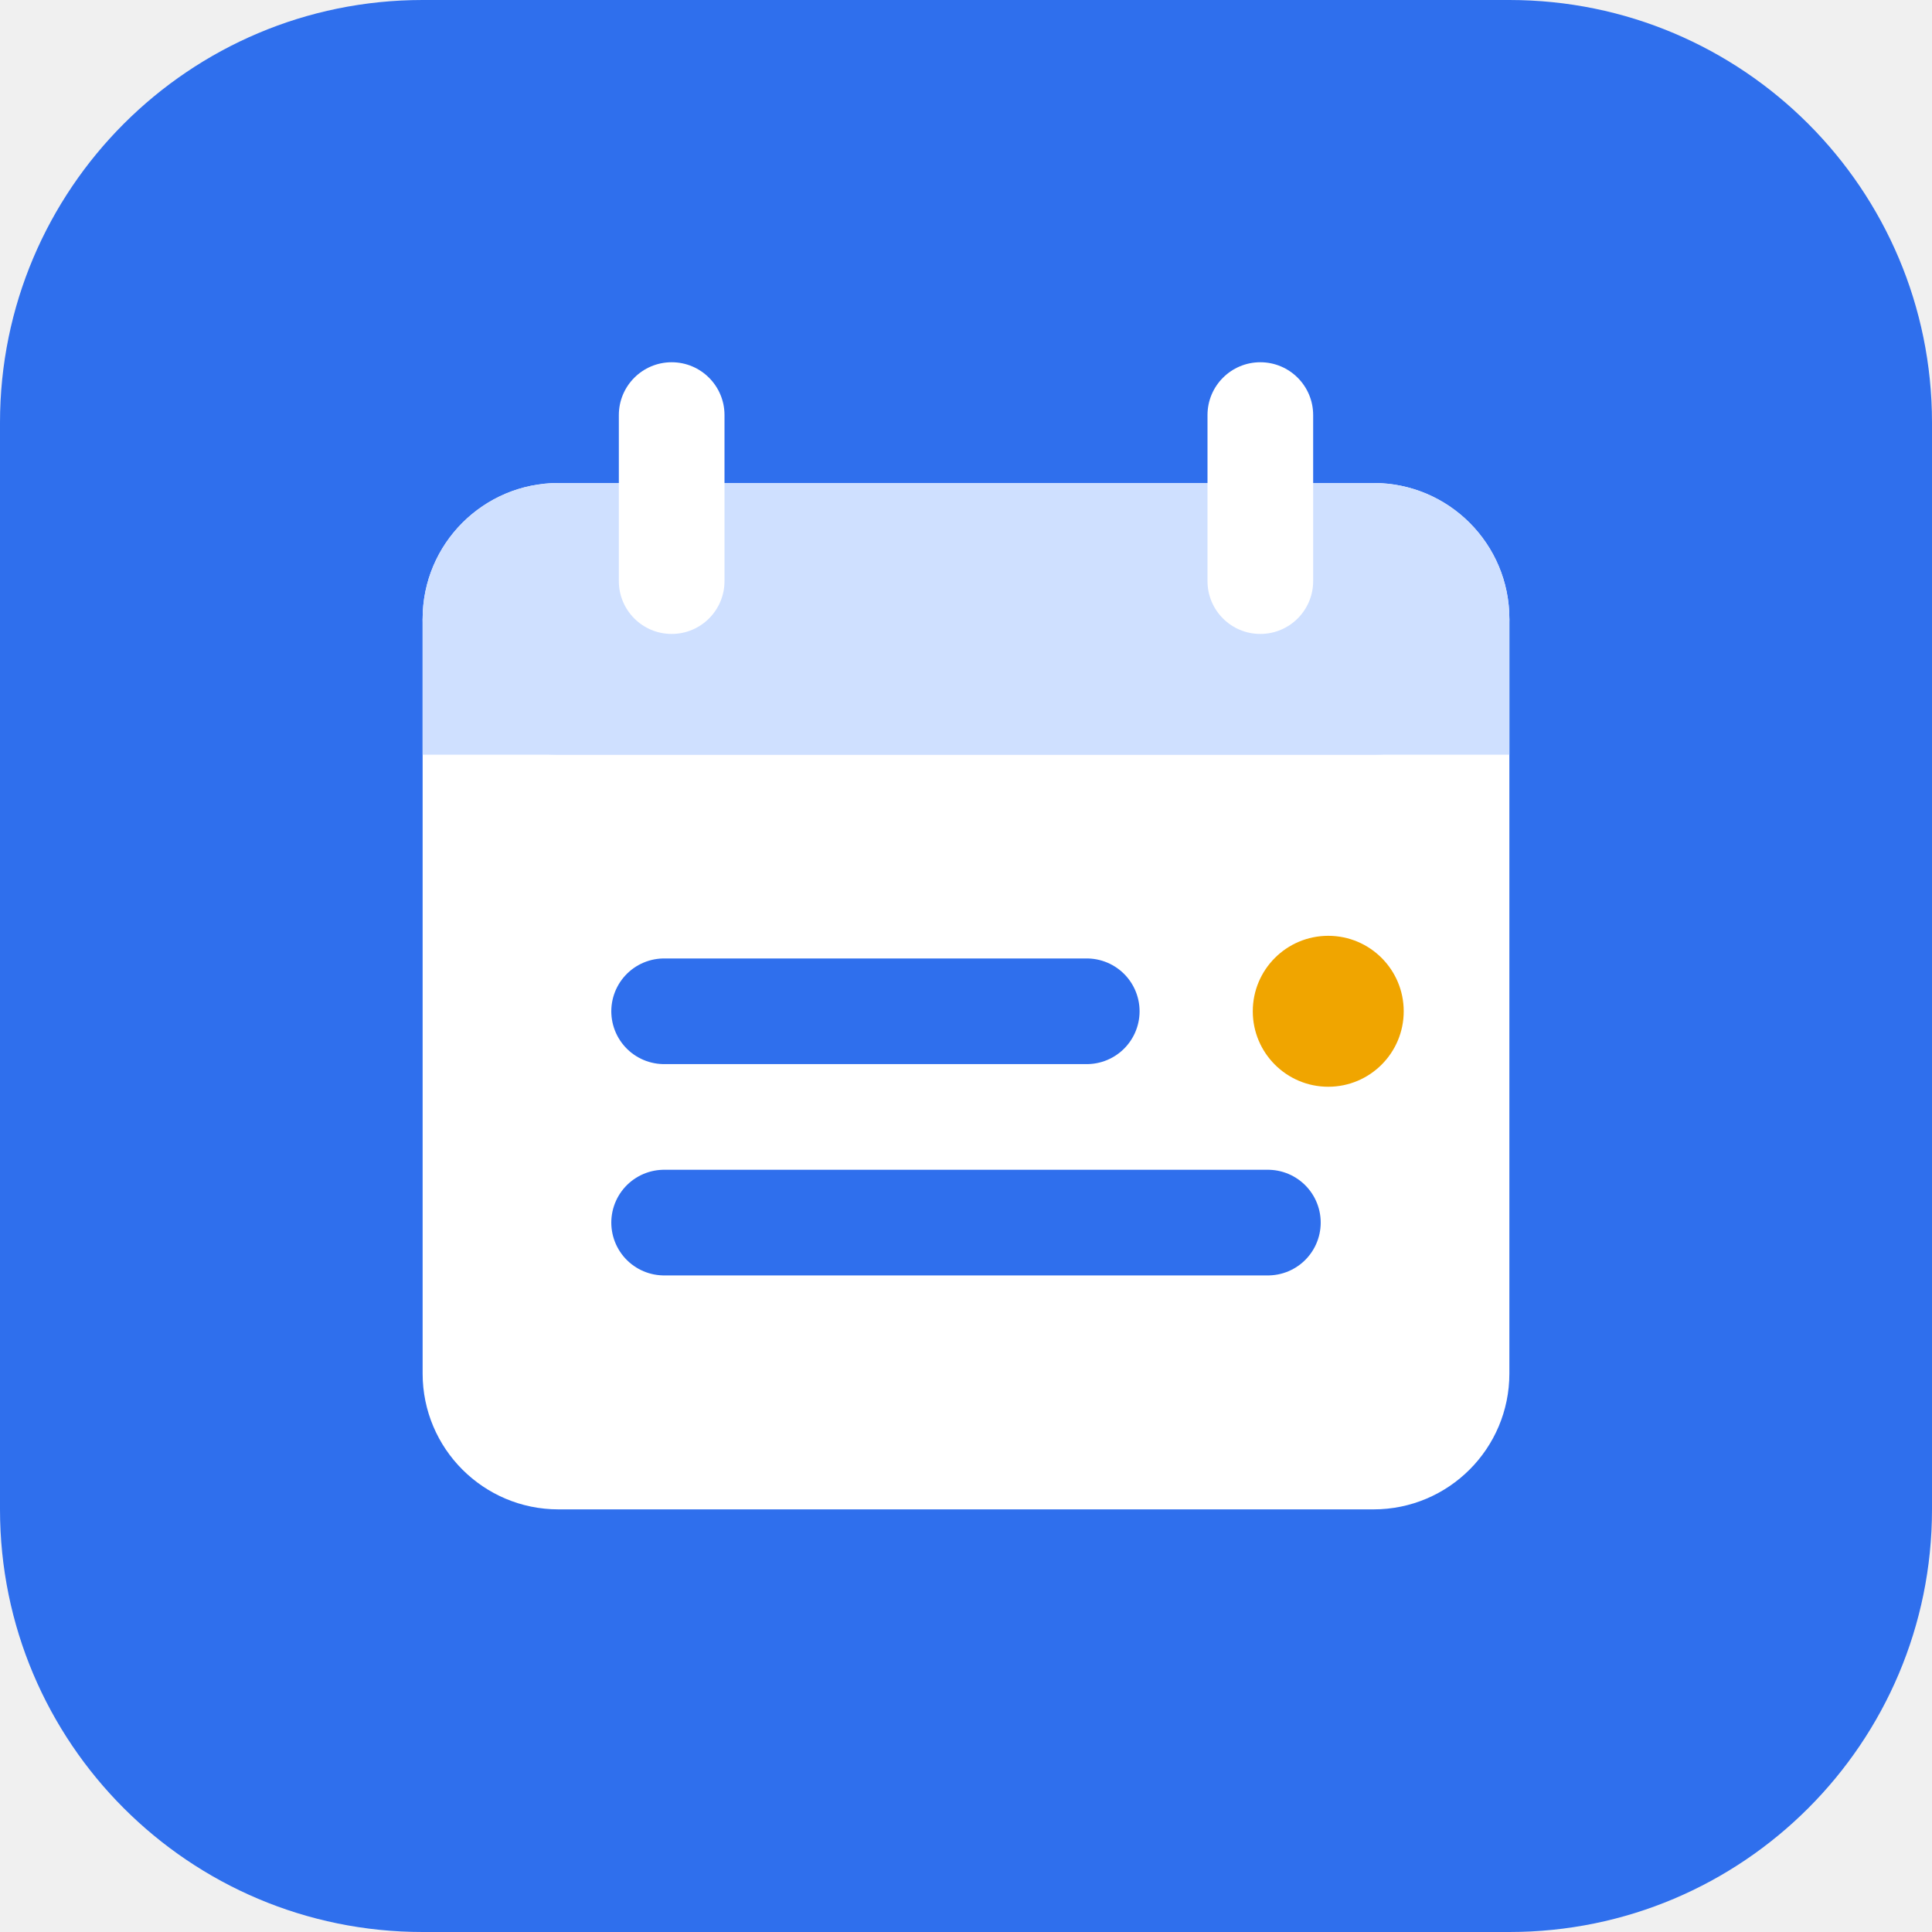
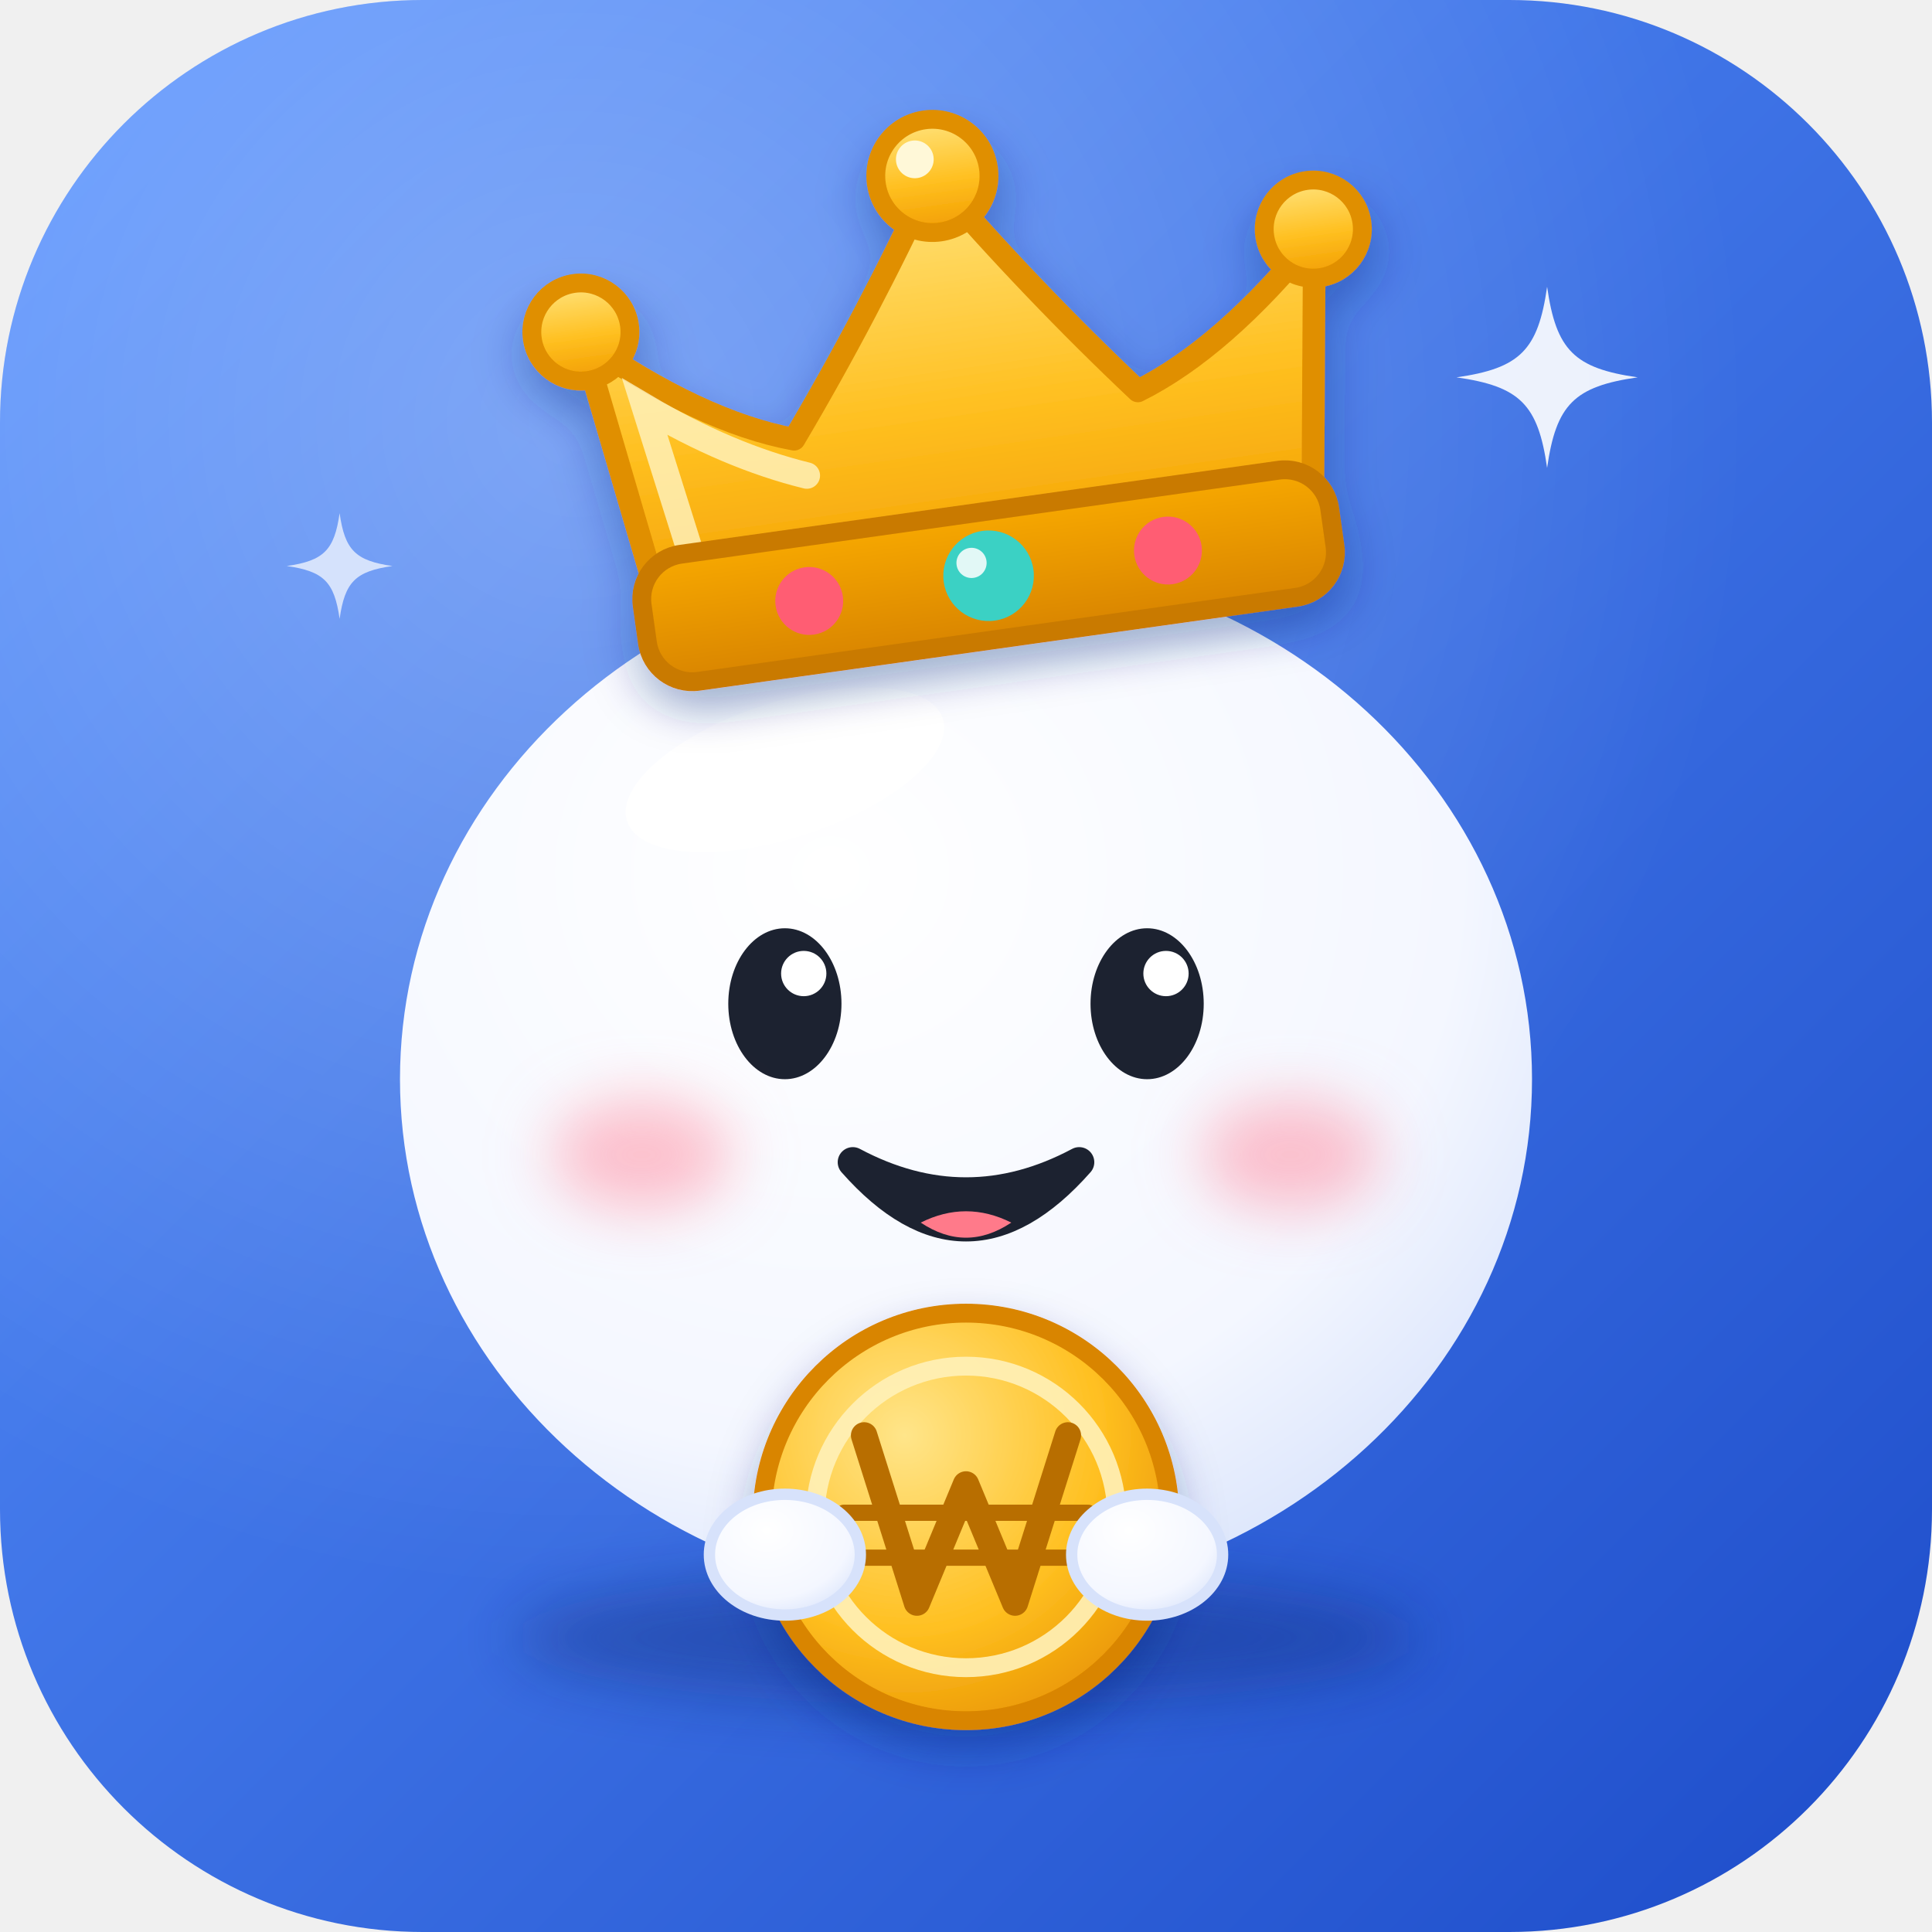
- <svg xmlns="http://www.w3.org/2000/svg" viewBox="0 0 512 512">
-   <rect width="512" height="512" rx="112" fill="#2f6fed" />
-   <rect x="112" y="128" width="288" height="272" rx="36" fill="#fff" />
-   <rect x="112" y="128" width="288" height="72" rx="36" fill="#cfe0ff" />
-   <rect x="112" y="164" width="288" height="36" fill="#cfe0ff" />
-   <rect x="164" y="96" width="28" height="72" rx="14" fill="#fff" />
-   <rect x="320" y="96" width="28" height="72" rx="14" fill="#fff" />
-   <path d="M176 268h112M176 324h160" stroke="#2f6fed" stroke-width="28" stroke-linecap="round" />
-   <circle cx="352" cy="268" r="20" fill="#f0a500" />
+ <svg xmlns="http://www.w3.org/2000/svg" width="512" height="512" viewBox="0 0 512 512">
+   <defs>
+     <linearGradient id="bg" x1="0" y1="0" x2="1" y2="1">
+       <stop offset="0" stop-color="#5b95ff" />
+       <stop offset="1" stop-color="#1d4cc9" />
+     </linearGradient>
+     <radialGradient id="glow" cx="0.3" cy="0.22" r="0.6">
+       <stop offset="0" stop-color="#ffffff" stop-opacity=".28" />
+       <stop offset="1" stop-color="#ffffff" stop-opacity="0" />
+     </radialGradient>
+     <radialGradient id="face" cx="0.38" cy="0.3" r="0.8">
+       <stop offset="0" stop-color="#ffffff" />
+       <stop offset=".7" stop-color="#f4f7ff" />
+       <stop offset="1" stop-color="#d7e2fb" />
+     </radialGradient>
+     <linearGradient id="gold" x1="0" y1="0" x2="0" y2="1">
+       <stop offset="0" stop-color="#ffe27a" />
+       <stop offset=".55" stop-color="#ffc021" />
+       <stop offset="1" stop-color="#f29d00" />
+     </linearGradient>
+     <linearGradient id="band" x1="0" y1="0" x2="0" y2="1">
+       <stop offset="0" stop-color="#f7a800" />
+       <stop offset="1" stop-color="#d98500" />
+     </linearGradient>
+     <radialGradient id="coin" cx="0.35" cy="0.3" r="0.8">
+       <stop offset="0" stop-color="#ffe58a" />
+       <stop offset=".6" stop-color="#ffc021" />
+       <stop offset="1" stop-color="#e89200" />
+     </radialGradient>
+     <filter id="blur8" x="-60%" y="-60%" width="220%" height="220%">
+       <feGaussianBlur stdDeviation="8" />
+     </filter>
+     <filter id="blur14">
+       <feGaussianBlur stdDeviation="14" />
+     </filter>
+     <filter id="soft" x="-20%" y="-20%" width="140%" height="140%">
+       <feDropShadow dx="0" dy="6" stdDeviation="6" flood-color="#0b2a80" flood-opacity=".35" />
+     </filter>
+   </defs>
+   <clipPath id="r">
+     <rect width="512" height="512" rx="112" />
+   </clipPath>
+   <g clip-path="url(#r)">
+     <rect width="512" height="512" fill="url(#bg)" />
+     <rect width="512" height="512" fill="url(#glow)" />
+     <path transform="translate(410 100) scale(1.2)" d="M0 -20 C2 -6 6 -2 20 0 C6 2 2 6 0 20 C-2 6 -6 2 -20 0 C-6 -2 -2 -6 0 -20Z" fill="#fff" opacity="0.9" />
+     <path transform="translate(90 150) scale(0.7)" d="M0 -20 C2 -6 6 -2 20 0 C6 2 2 6 0 20 C-2 6 -6 2 -20 0 C-6 -2 -2 -6 0 -20Z" fill="#fff" opacity="0.7" />
+     <ellipse cx="256" cy="434" rx="120.0" ry="18" fill="#08236e" opacity=".35" filter="url(#blur8)" />
+     <ellipse cx="256" cy="286" rx="150" ry="138" fill="url(#face)" />
+     <ellipse cx="208" cy="204" rx="44" ry="18" fill="#fff" opacity=".9" transform="rotate(-18 208 204)" />
+     <ellipse cx="208" cy="266" rx="15" ry="20" fill="#1c2230" />
+     <circle cx="213" cy="258" r="6" fill="#fff" />
+     <ellipse cx="304" cy="266" rx="15" ry="20" fill="#1c2230" />
+     <circle cx="309" cy="258" r="6" fill="#fff" />
+     <ellipse cx="170" cy="306" rx="24" ry="15" fill="#ff8fa3" opacity=".55" filter="url(#blur8)" />
+     <ellipse cx="342" cy="306" rx="24" ry="15" fill="#ff8fa3" opacity=".55" filter="url(#blur8)" />
+     <path d="M226 308 Q256 342 286 308 Q256 324 226 308Z" fill="#1c2230" stroke="#1c2230" stroke-width="8" stroke-linejoin="round" />
+     <path d="M244 324 Q256 332 268 324 Q256 318 244 324Z" fill="#ff7a8a" />
+     <g transform="translate(156 40) rotate(-8 100 70) scale(1)" filter="url(#soft)">
+       <path d="M14 118 L2 36 Q30 62 54 70 Q78 40 100 6 Q122 40 146 70 Q170 62 198 36 L186 118 Z" fill="url(#gold)" stroke="#e08f00" stroke-width="6" stroke-linejoin="round" />
+       <path d="M24 104 L16 56 Q36 72 56 80" fill="none" stroke="#fff4c2" stroke-width="7" stroke-linecap="round" opacity=".8" />
+       <circle cx="2" cy="34" r="13" fill="url(#gold)" stroke="#e08f00" stroke-width="5" />
+       <circle cx="100" cy="6" r="15" fill="url(#gold)" stroke="#e08f00" stroke-width="5" />
+       <circle cx="198" cy="34" r="13" fill="url(#gold)" stroke="#e08f00" stroke-width="5" />
+       <circle cx="96" cy="1" r="5" fill="#fff8d8" />
+       <rect x="8" y="96" width="184" height="34" rx="12" fill="url(#band)" stroke="#c97a00" stroke-width="5" />
+       <circle cx="52" cy="113" r="9" fill="#ff5d73" />
+       <circle cx="100" cy="113" r="12" fill="#3ad1c4" />
+       <circle cx="148" cy="113" r="9" fill="#ff5d73" />
+       <circle cx="96" cy="109" r="4" fill="#fff" opacity=".85" />
+     </g>
+     <g filter="url(#soft)">
+       <circle cx="256" cy="402" r="54" fill="url(#coin)" stroke="#d98500" stroke-width="5" />
+       <circle cx="256" cy="402" r="39.96" fill="none" stroke="#fff1b8" stroke-width="5" opacity=".9" />
+       <path d="M229.0 380.4 L243.0 424.7 L256.0 393.4 L269.0 424.7 L283.0 380.4" fill="none" stroke="#b86e00" stroke-width="7.0" stroke-linecap="round" stroke-linejoin="round" />
+       <path d="M223.6 400.9 H288.4 M223.6 412.8 H288.4" stroke="#b86e00" stroke-width="4.3" stroke-linecap="round" />
+     </g>
+     <ellipse cx="208" cy="412" rx="20" ry="16" fill="url(#face)" stroke="#d7e2fb" stroke-width="3" />
+     <ellipse cx="304" cy="412" rx="20" ry="16" fill="url(#face)" stroke="#d7e2fb" stroke-width="3" />
+   </g>
</svg>
